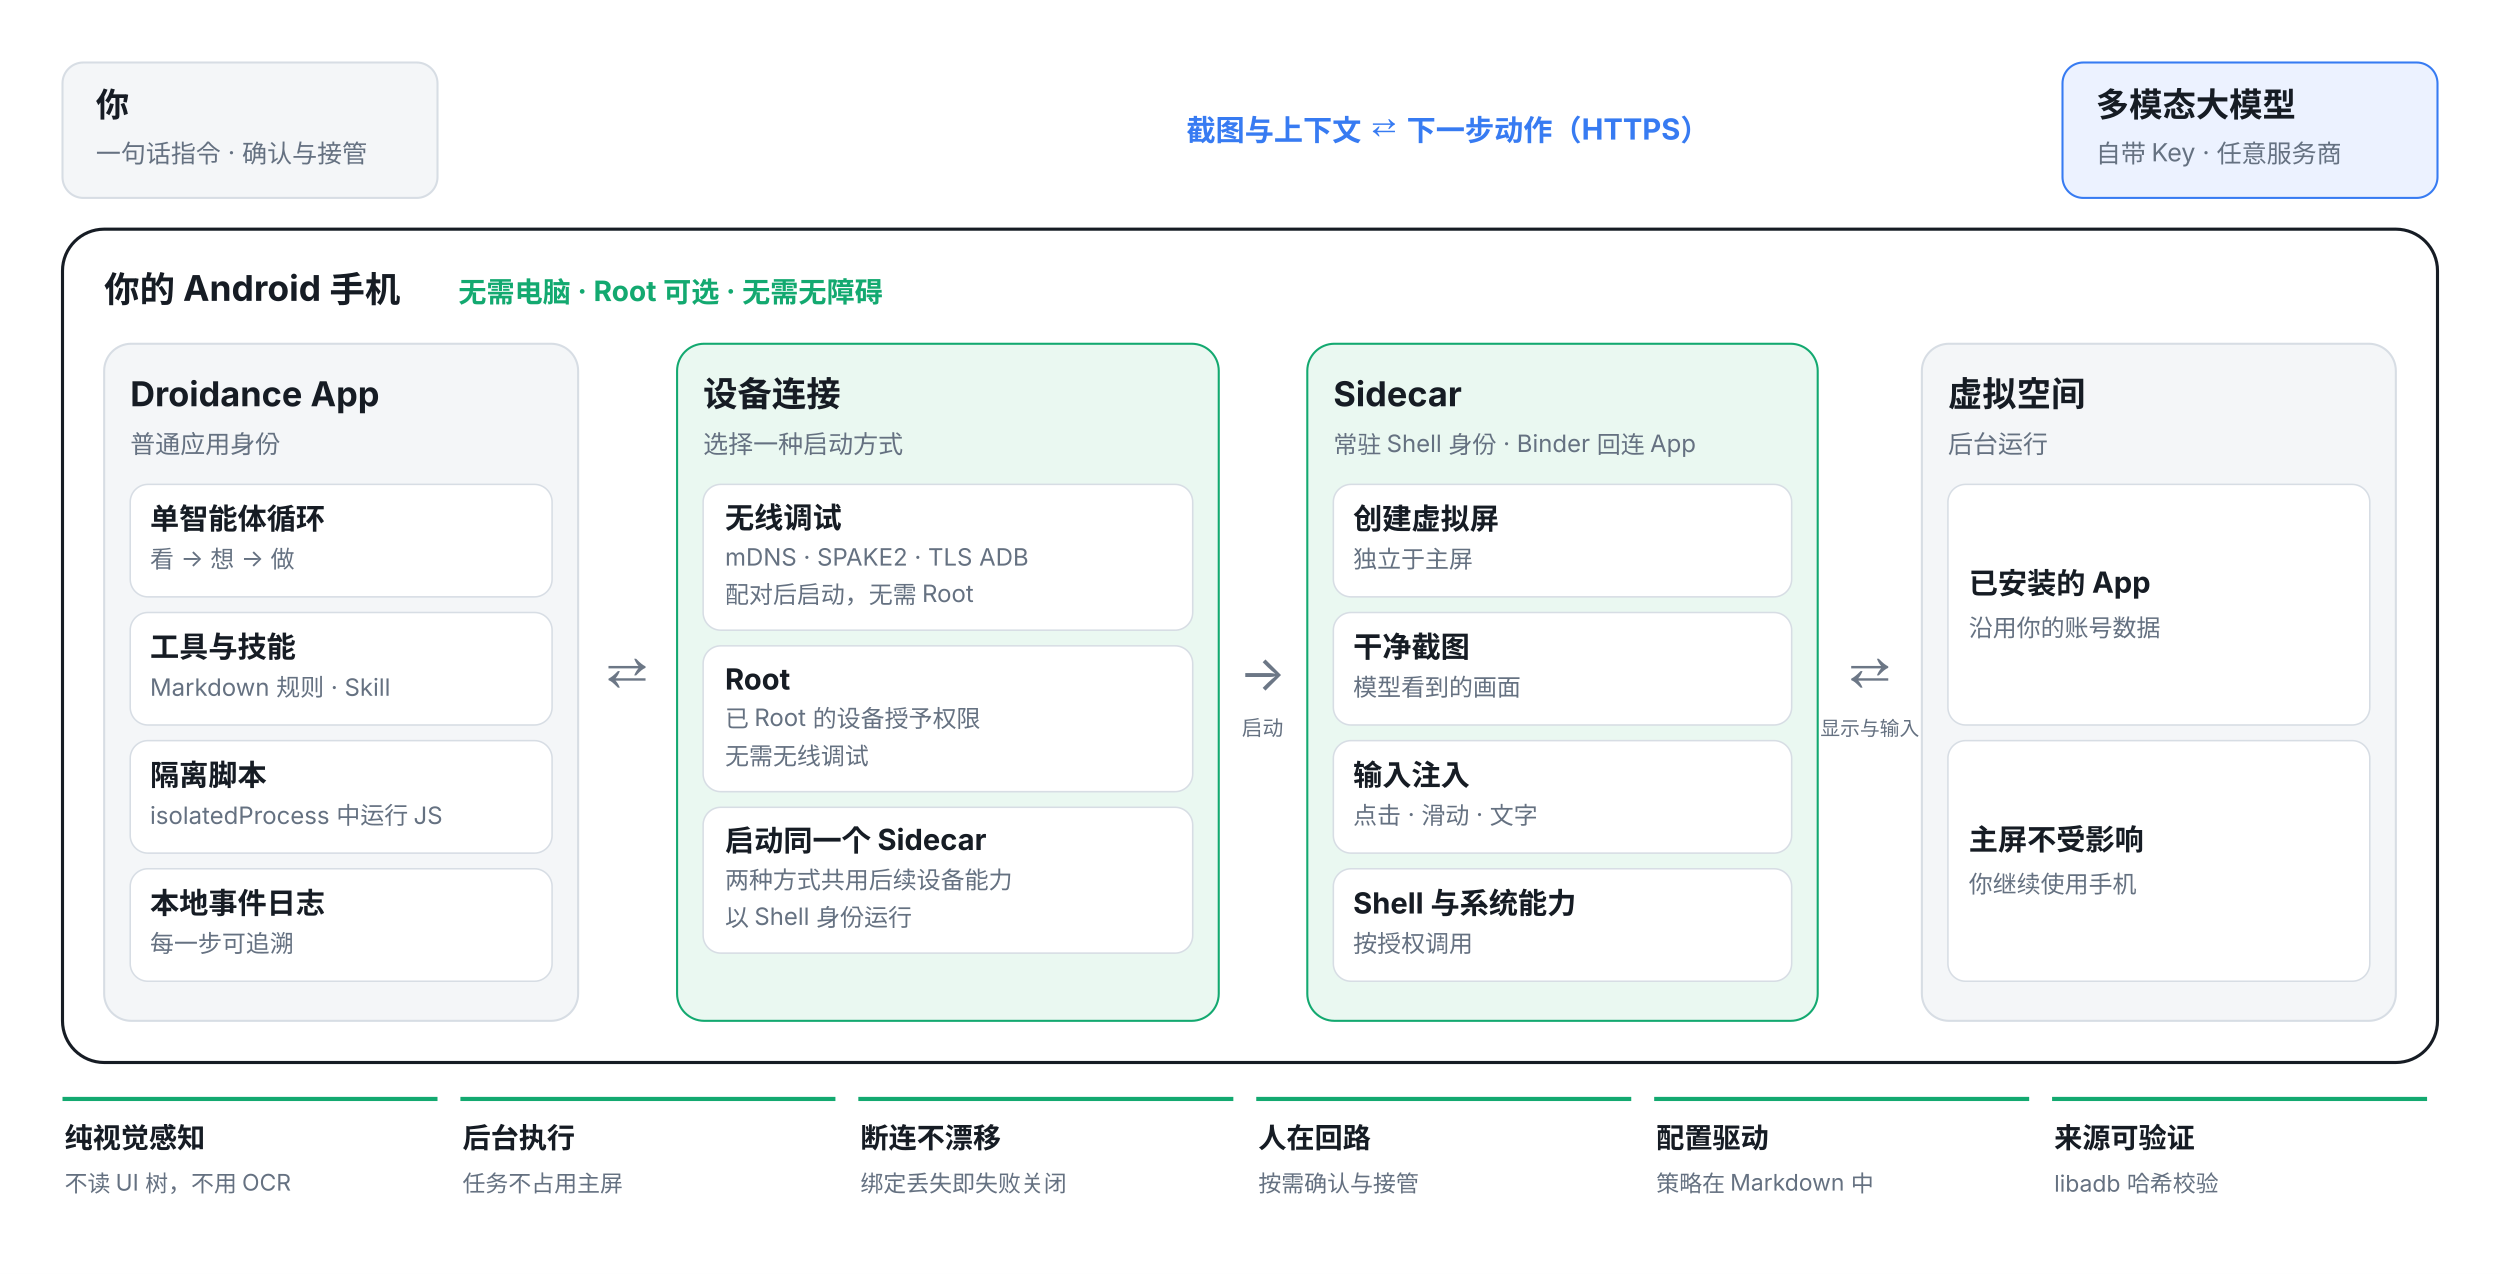
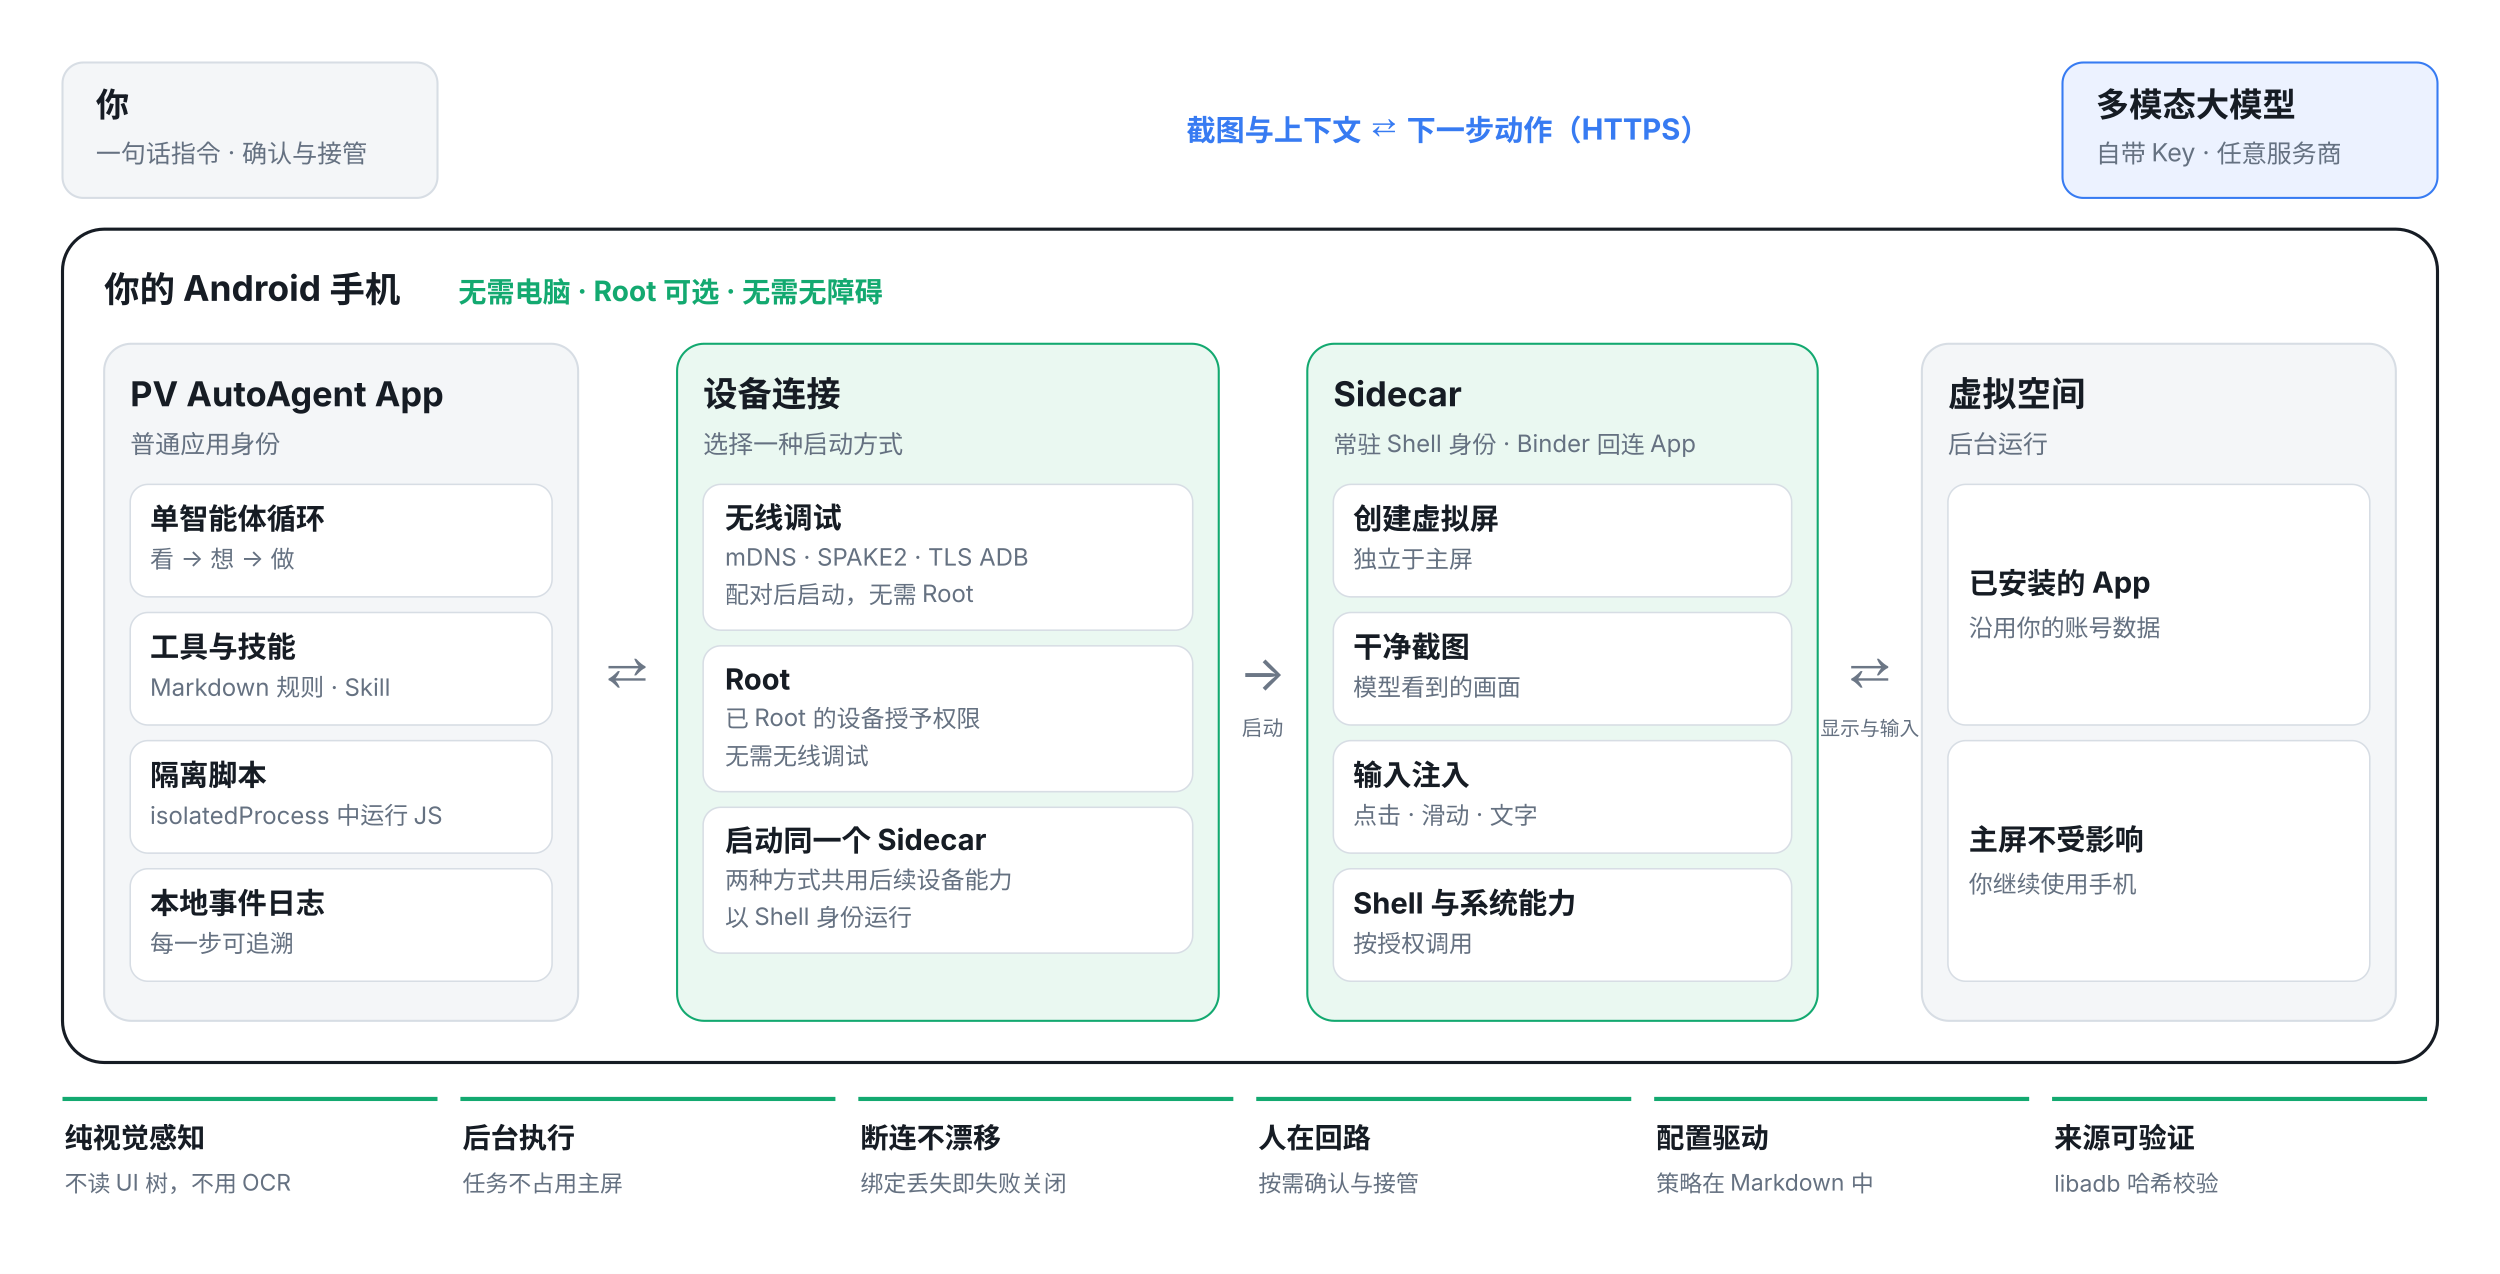
- <svg xmlns="http://www.w3.org/2000/svg" width="2400" height="1223" viewBox="0 0 2400 1223" role="img" aria-label="Droidance architecture: wireless debugging or Root starts a shared shell Sidecar for virtual-space control">
+ <svg xmlns="http://www.w3.org/2000/svg" width="2400" height="1223" viewBox="0 0 2400 1223" role="img" aria-label="PV AutoAgent architecture: wireless debugging or Root starts a shared shell Sidecar for virtual-space control">
  <rect width="2400" height="1223" fill="#ffffff" />
  <style>text{font-family: -apple-system, BlinkMacSystemFont, "Helvetica Neue", "PingFang SC", "Microsoft YaHei", sans-serif;}</style>
  <rect x="60" y="60" width="360" height="130" rx="20" fill="#f4f6f8" stroke="#d7dde4" stroke-width="2" />
  <text x="92" y="112" font-size="32" font-weight="700" fill="#161c24" text-anchor="start">你</text>
  <text x="92" y="156" font-size="24" font-weight="400" fill="#657181" text-anchor="start">一句话指令 · 确认与接管</text>
  <rect x="1980" y="60" width="360" height="130" rx="20" fill="#ecf2ff" stroke="#377bf2" stroke-width="2" />
  <text x="2012" y="112" font-size="32" font-weight="700" fill="#161c24" text-anchor="start">多模态大模型</text>
  <text x="2012" y="156" font-size="24" font-weight="400" fill="#657181" text-anchor="start">自带 Key · 任意服务商</text>
  <text x="1390" y="135" font-size="28" font-weight="650" fill="#377bf2" text-anchor="middle">截图与上下文  ⇄  下一步动作（HTTPS）</text>
  <rect x="60" y="220" width="2280" height="800" rx="40" fill="#ffffff" stroke="#161c24" stroke-width="3" />
  <text x="100" y="290" font-size="34" font-weight="700" fill="#161c24" text-anchor="start">你的 Android 手机</text>
  <text x="440" y="290" font-size="27" font-weight="650" fill="#13a970" text-anchor="start">无需电脑 · Root 可选 · 无需无障碍</text>
  <rect x="100" y="330" width="455" height="650" rx="26" fill="#f4f6f8" stroke="#d7dde4" stroke-width="2" />
-   <text x="125" y="390" font-size="33" font-weight="700" fill="#161c24" text-anchor="start">Droidance App</text>
+   <text x="125" y="390" font-size="33" font-weight="700" fill="#161c24" text-anchor="start">PV AutoAgent App</text>
  <text x="125" y="435" font-size="24" font-weight="400" fill="#657181" text-anchor="start">普通应用身份</text>
  <rect x="125" y="465" width="405" height="108" rx="17" fill="#ffffff" stroke="#d7dde4" stroke-width="1.5" />
  <text x="144" y="508" font-size="28" font-weight="650" fill="#161c24" text-anchor="start">单智能体循环</text>
  <text x="144" y="545" font-size="23" font-weight="400" fill="#657181" text-anchor="start">看 → 想 → 做</text>
  <rect x="125" y="588" width="405" height="108" rx="17" fill="#ffffff" stroke="#d7dde4" stroke-width="1.5" />
  <text x="144" y="631" font-size="28" font-weight="650" fill="#161c24" text-anchor="start">工具与技能</text>
  <text x="144" y="668" font-size="23" font-weight="400" fill="#657181" text-anchor="start">Markdown 规则 · Skill</text>
  <rect x="125" y="711" width="405" height="108" rx="17" fill="#ffffff" stroke="#d7dde4" stroke-width="1.5" />
  <text x="144" y="754" font-size="28" font-weight="650" fill="#161c24" text-anchor="start">隔离脚本</text>
  <text x="144" y="791" font-size="23" font-weight="400" fill="#657181" text-anchor="start">isolatedProcess 中运行 JS</text>
  <rect x="125" y="834" width="405" height="108" rx="17" fill="#ffffff" stroke="#d7dde4" stroke-width="1.5" />
  <text x="144" y="877" font-size="28" font-weight="650" fill="#161c24" text-anchor="start">本地事件日志</text>
  <text x="144" y="914" font-size="23" font-weight="400" fill="#657181" text-anchor="start">每一步可追溯</text>
  <rect x="650" y="330" width="520" height="650" rx="26" fill="#eaf8f1" stroke="#13a970" stroke-width="2" />
  <text x="675" y="390" font-size="33" font-weight="700" fill="#161c24" text-anchor="start">设备连接</text>
  <text x="675" y="435" font-size="24" font-weight="400" fill="#657181" text-anchor="start">选择一种启动方式</text>
  <rect x="675" y="465" width="470" height="140" rx="17" fill="#ffffff" stroke="#d7dde4" stroke-width="1.5" />
  <text x="696" y="507" font-size="28" font-weight="700" fill="#161c24" text-anchor="start">无线调试</text>
  <text x="696" y="543" font-size="23" font-weight="400" fill="#657181" text-anchor="start">mDNS · SPAKE2 · TLS ADB</text>
  <text x="696" y="579" font-size="23" font-weight="400" fill="#657181" text-anchor="start">配对后启动，无需 Root</text>
  <rect x="675" y="620" width="470" height="140" rx="17" fill="#ffffff" stroke="#d7dde4" stroke-width="1.5" />
  <text x="696" y="662" font-size="28" font-weight="700" fill="#161c24" text-anchor="start">Root</text>
  <text x="696" y="698" font-size="23" font-weight="400" fill="#657181" text-anchor="start">已 Root 的设备授予权限</text>
  <text x="696" y="734" font-size="23" font-weight="400" fill="#657181" text-anchor="start">无需无线调试</text>
  <rect x="675" y="775" width="470" height="140" rx="17" fill="#ffffff" stroke="#d7dde4" stroke-width="1.5" />
  <text x="696" y="817" font-size="28" font-weight="700" fill="#161c24" text-anchor="start">启动同一个 Sidecar</text>
  <text x="696" y="853" font-size="23" font-weight="400" fill="#657181" text-anchor="start">两种方式共用后续设备能力</text>
  <text x="696" y="889" font-size="23" font-weight="400" fill="#657181" text-anchor="start">以 Shell 身份运行</text>
  <rect x="1255" y="330" width="490" height="650" rx="26" fill="#eaf8f1" stroke="#13a970" stroke-width="2" />
  <text x="1280" y="390" font-size="33" font-weight="700" fill="#161c24" text-anchor="start">Sidecar</text>
  <text x="1280" y="435" font-size="23" font-weight="400" fill="#657181" text-anchor="start">常驻 Shell 身份 · Binder 回连 App</text>
  <rect x="1280" y="465" width="440" height="108" rx="17" fill="#ffffff" stroke="#d7dde4" stroke-width="1.5" />
  <text x="1299" y="508" font-size="28" font-weight="650" fill="#161c24" text-anchor="start">创建虚拟屏</text>
  <text x="1299" y="545" font-size="23" font-weight="400" fill="#657181" text-anchor="start">独立于主屏</text>
  <rect x="1280" y="588" width="440" height="108" rx="17" fill="#ffffff" stroke="#d7dde4" stroke-width="1.5" />
  <text x="1299" y="631" font-size="28" font-weight="650" fill="#161c24" text-anchor="start">干净截图</text>
  <text x="1299" y="668" font-size="23" font-weight="400" fill="#657181" text-anchor="start">模型看到的画面</text>
  <rect x="1280" y="711" width="440" height="108" rx="17" fill="#ffffff" stroke="#d7dde4" stroke-width="1.5" />
  <text x="1299" y="754" font-size="28" font-weight="650" fill="#161c24" text-anchor="start">输入注入</text>
  <text x="1299" y="791" font-size="23" font-weight="400" fill="#657181" text-anchor="start">点击 · 滑动 · 文字</text>
  <rect x="1280" y="834" width="440" height="108" rx="17" fill="#ffffff" stroke="#d7dde4" stroke-width="1.5" />
  <text x="1299" y="877" font-size="28" font-weight="650" fill="#161c24" text-anchor="start">Shell 与系统能力</text>
  <text x="1299" y="914" font-size="23" font-weight="400" fill="#657181" text-anchor="start">按授权调用</text>
  <rect x="1845" y="330" width="455" height="650" rx="26" fill="#f4f6f8" stroke="#d7dde4" stroke-width="2" />
  <text x="1870" y="390" font-size="33" font-weight="700" fill="#161c24" text-anchor="start">虚拟空间</text>
  <text x="1870" y="435" font-size="24" font-weight="400" fill="#657181" text-anchor="start">后台运行</text>
  <rect x="1870" y="465" width="405" height="231" rx="17" fill="#ffffff" stroke="#d7dde4" stroke-width="1.5" />
  <text x="1890" y="570" font-size="28" font-weight="650" fill="#161c24" text-anchor="start">已安装的 App</text>
  <text x="1890" y="611" font-size="23" font-weight="400" fill="#657181" text-anchor="start">沿用你的账号数据</text>
  <rect x="1870" y="711" width="405" height="231" rx="17" fill="#ffffff" stroke="#d7dde4" stroke-width="1.5" />
  <text x="1890" y="816" font-size="28" font-weight="650" fill="#161c24" text-anchor="start">主屏不受影响</text>
  <text x="1890" y="857" font-size="23" font-weight="400" fill="#657181" text-anchor="start">你继续使用手机</text>
  <text x="602" y="663" font-size="47" font-weight="400" fill="#6c7786" text-anchor="middle">⇄</text>
  <text x="1212" y="663" font-size="47" font-weight="400" fill="#6c7786" text-anchor="middle">→</text>
  <text x="1212" y="706" font-size="20" font-weight="400" fill="#657181" text-anchor="middle">启动</text>
  <text x="1795" y="663" font-size="47" font-weight="400" fill="#6c7786" text-anchor="middle">⇄</text>
  <text x="1795" y="706" font-size="19" font-weight="400" fill="#657181" text-anchor="middle">显示与输入</text>
  <line x1="60" y1="1055" x2="420" y2="1055" stroke="#13a970" stroke-width="4" />
  <text x="62" y="1102" font-size="27" font-weight="700" fill="#161c24" text-anchor="start">纯视觉感知</text>
  <text x="62" y="1144" font-size="22" font-weight="400" fill="#657181" text-anchor="start">不读 UI 树，不用 OCR</text>
  <line x1="442" y1="1055" x2="802" y2="1055" stroke="#13a970" stroke-width="4" />
  <text x="444" y="1102" font-size="27" font-weight="700" fill="#161c24" text-anchor="start">后台执行</text>
  <text x="444" y="1144" font-size="22" font-weight="400" fill="#657181" text-anchor="start">任务不占用主屏</text>
  <line x1="824" y1="1055" x2="1184" y2="1055" stroke="#13a970" stroke-width="4" />
  <text x="826" y="1102" font-size="27" font-weight="700" fill="#161c24" text-anchor="start">断连不漂移</text>
  <text x="826" y="1144" font-size="22" font-weight="400" fill="#657181" text-anchor="start">绑定丢失即失败关闭</text>
  <line x1="1206" y1="1055" x2="1566" y2="1055" stroke="#13a970" stroke-width="4" />
  <text x="1208" y="1102" font-size="27" font-weight="700" fill="#161c24" text-anchor="start">人在回路</text>
  <text x="1208" y="1144" font-size="22" font-weight="400" fill="#657181" text-anchor="start">按需确认与接管</text>
  <line x1="1588" y1="1055" x2="1948" y2="1055" stroke="#13a970" stroke-width="4" />
  <text x="1590" y="1102" font-size="27" font-weight="700" fill="#161c24" text-anchor="start">配置驱动</text>
  <text x="1590" y="1144" font-size="22" font-weight="400" fill="#657181" text-anchor="start">策略在 Markdown 中</text>
  <line x1="1970" y1="1055" x2="2330" y2="1055" stroke="#13a970" stroke-width="4" />
  <text x="1972" y="1102" font-size="27" font-weight="700" fill="#161c24" text-anchor="start">来源可验证</text>
  <text x="1972" y="1144" font-size="22" font-weight="400" fill="#657181" text-anchor="start">libadb 哈希校验</text>
</svg>
